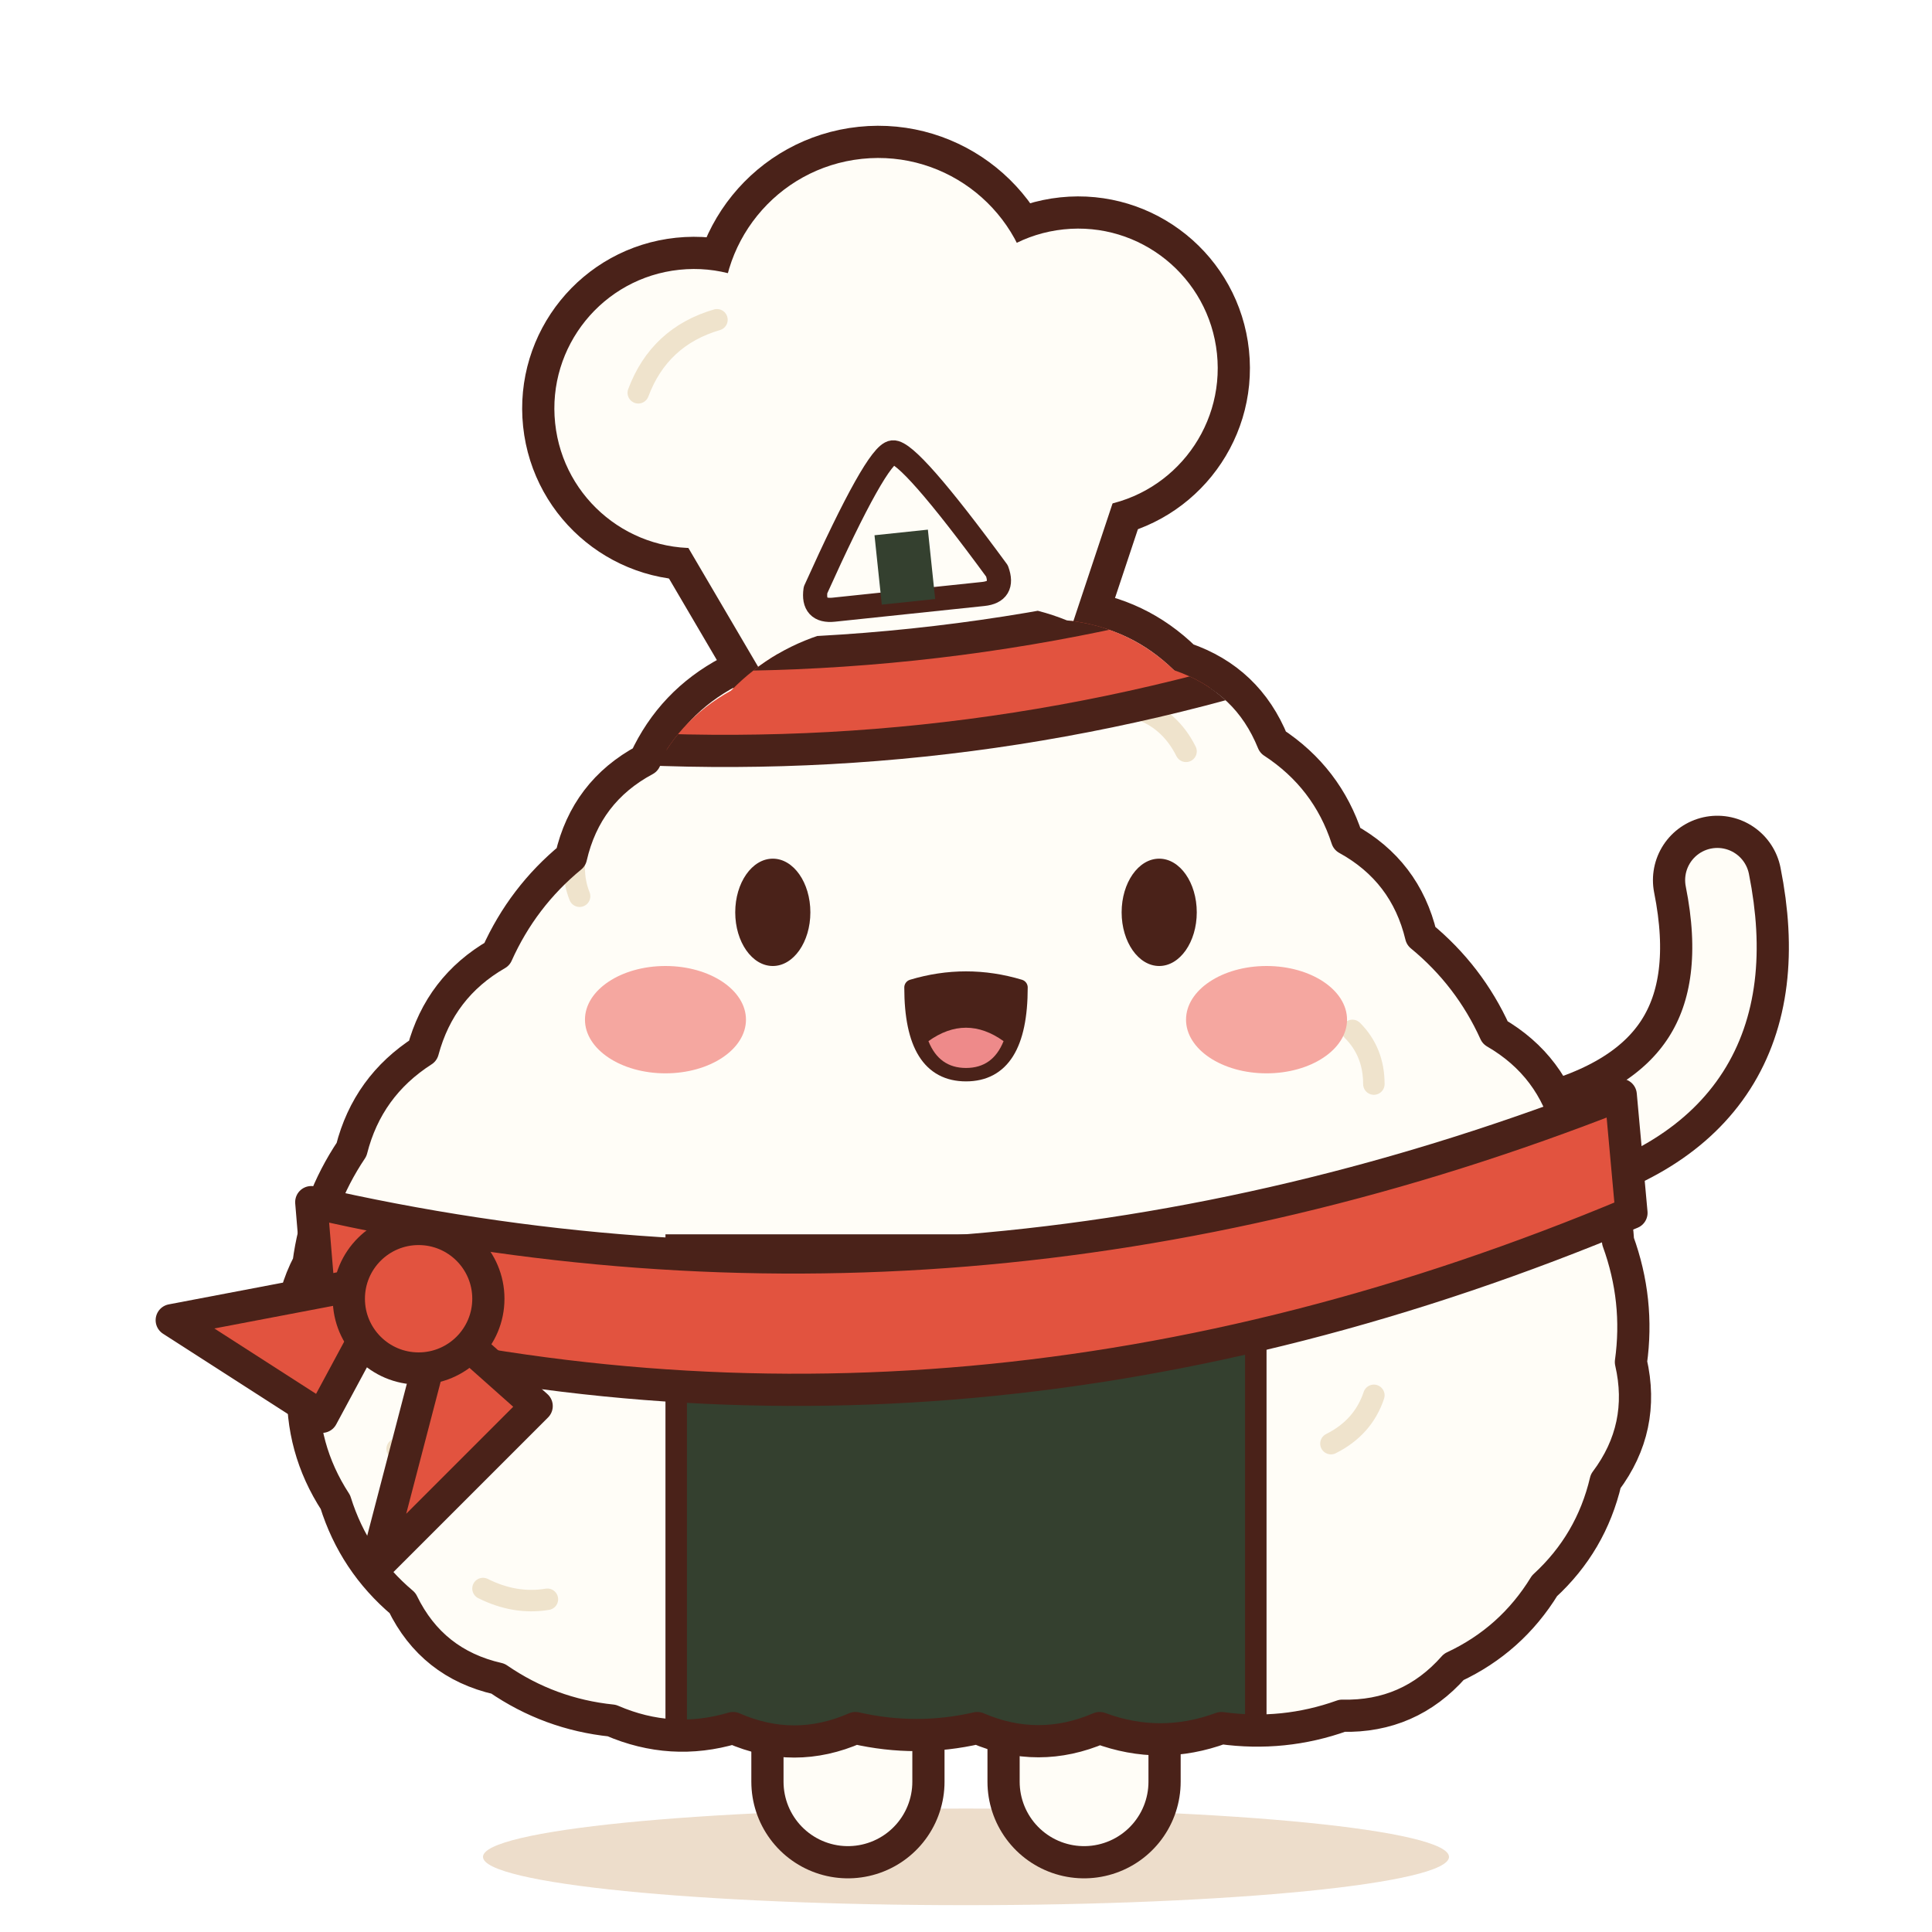
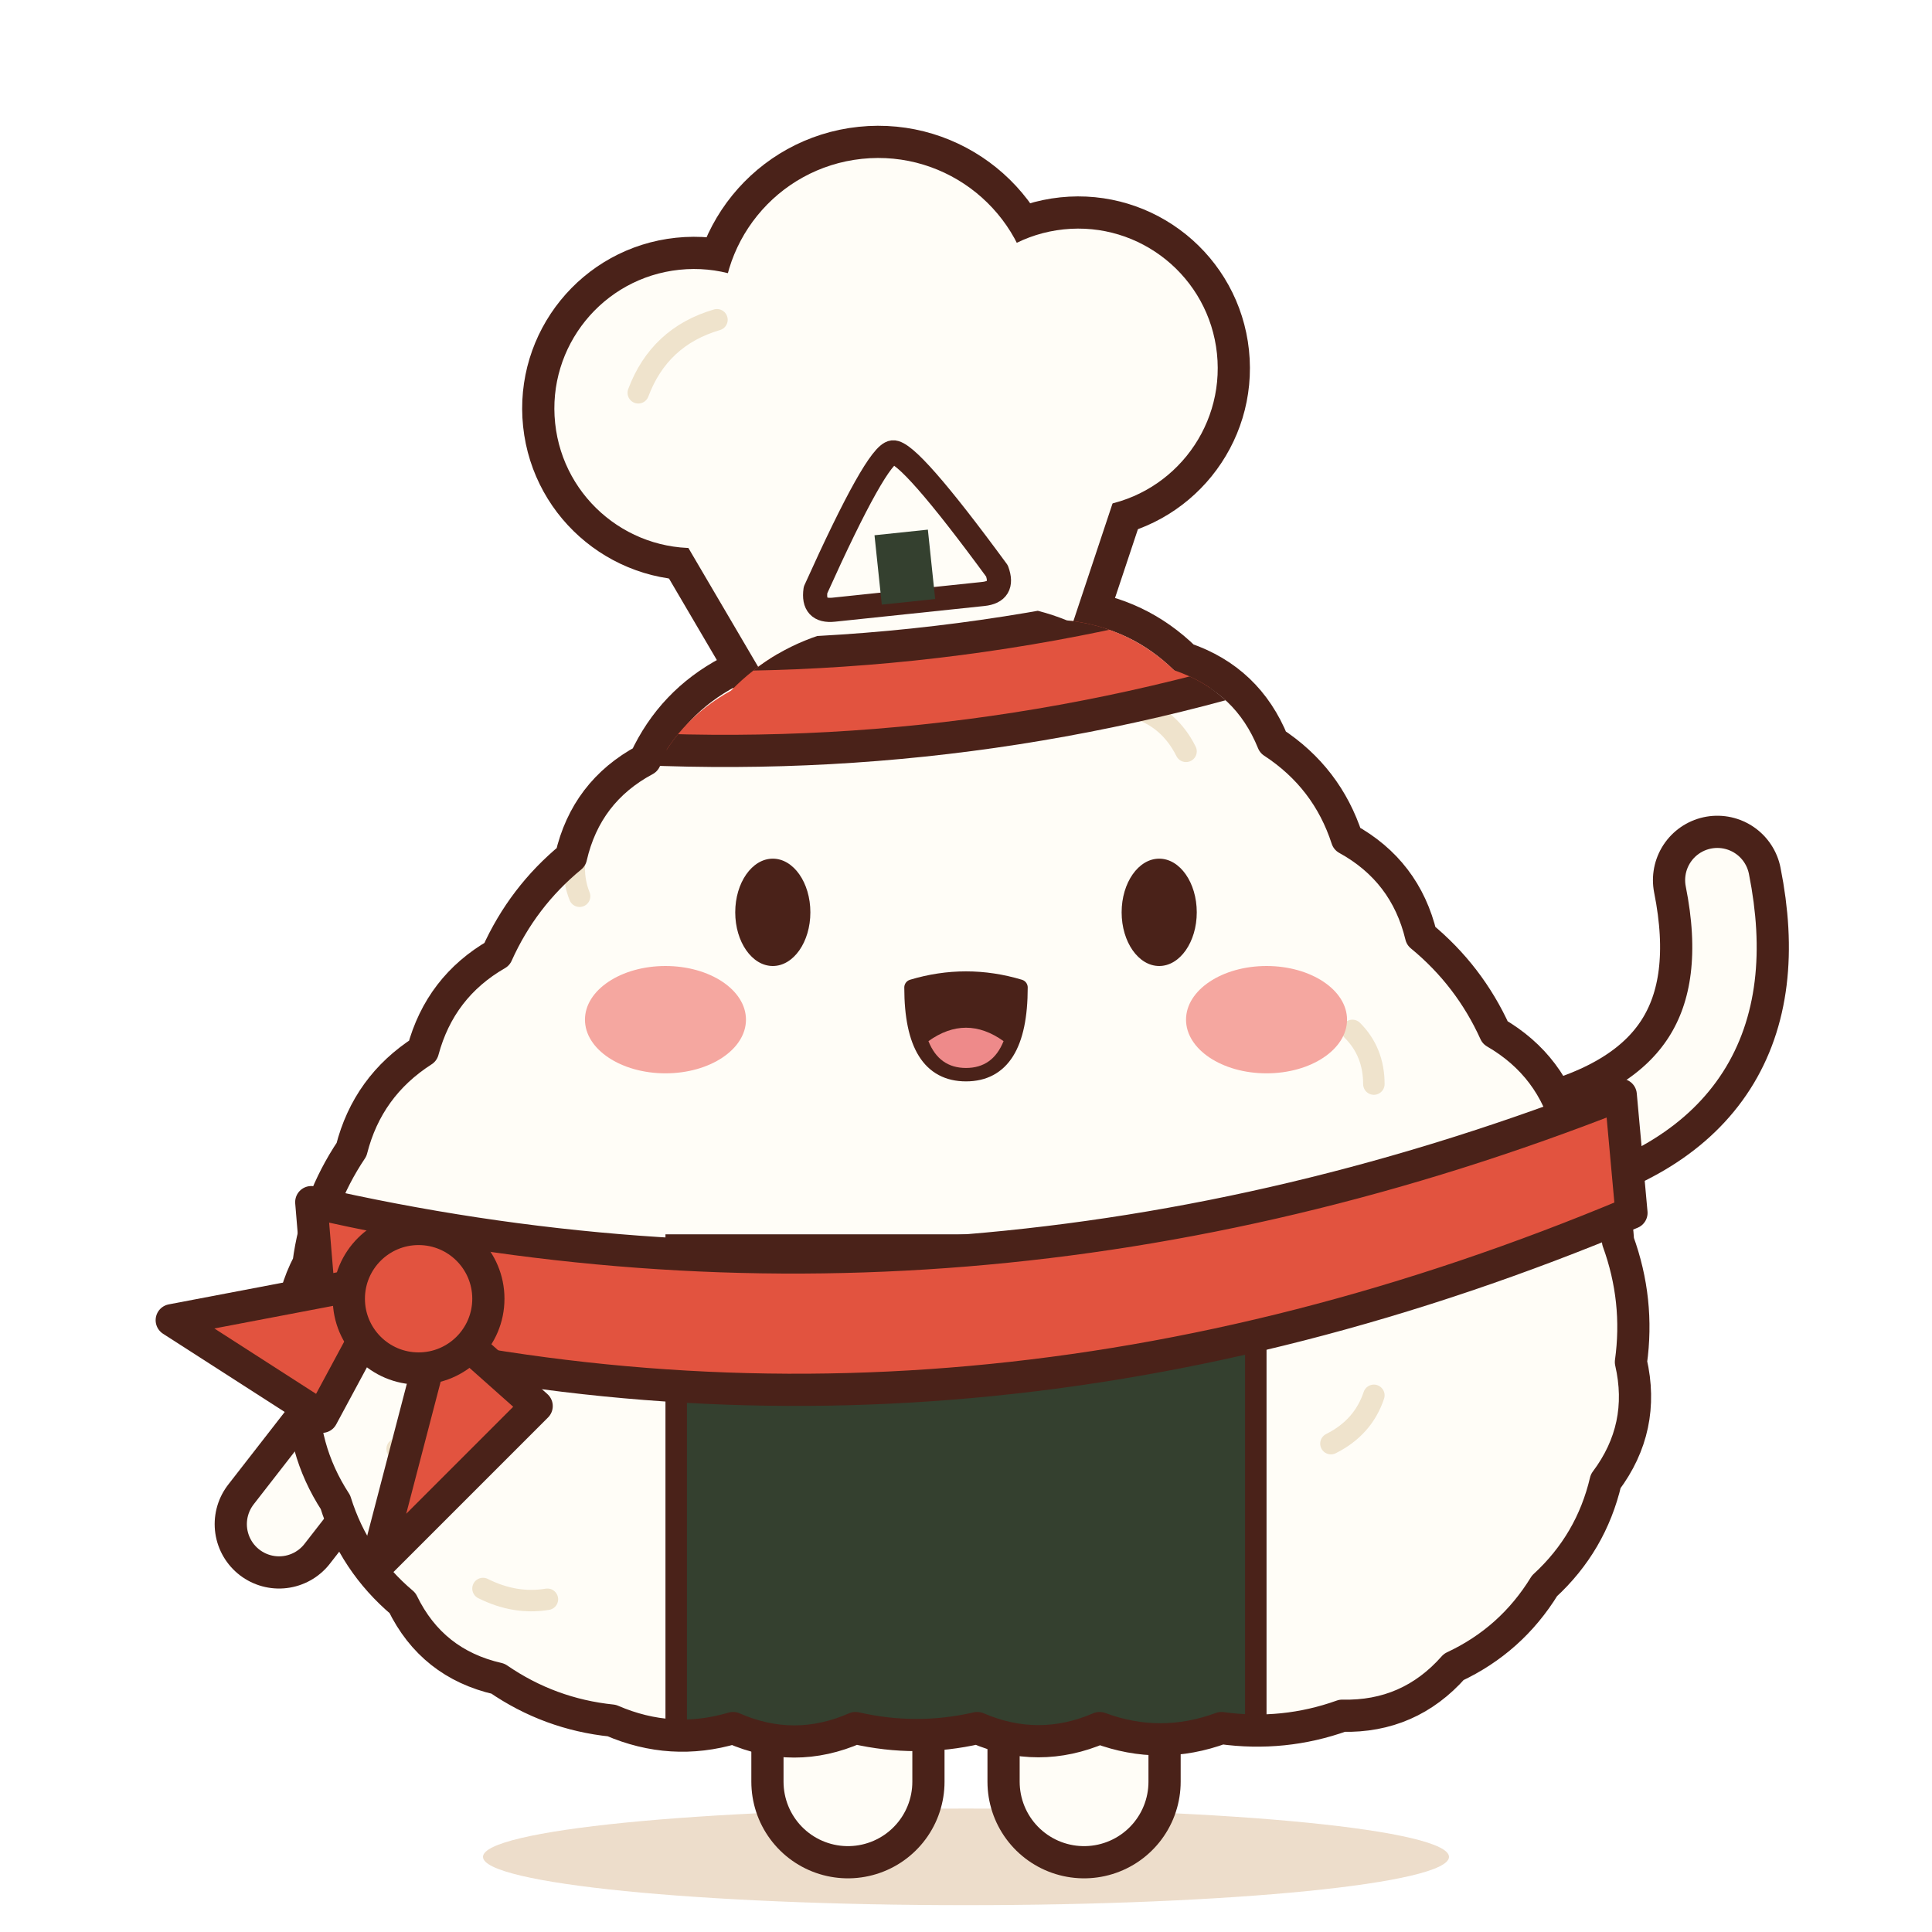
<svg xmlns="http://www.w3.org/2000/svg" viewBox="-30 0 360 360" width="360" height="360">
-   <defs>
-     <clipPath id="bodyClip">
-       <path d="M207.2 138.3 Q217.3 144.9 221.0 156.3 Q231.9 162.3 234.8 174.4 Q243.8 181.8 248.6 192.4 Q259.3 198.6 262.3 210.6 Q270.8 219.2 271.5 231.3 Q275.5 242.3 273.9 253.8 Q276.7 266.0 269.2 276.0 Q266.5 287.5 257.8 295.5 Q251.6 305.6 240.9 310.6 Q232.6 320.0 220.1 319.7 Q209.2 323.6 197.6 322.0 Q186.2 326.2 174.9 322.0 Q163.5 326.9 152.1 322.0 Q140.8 324.6 129.4 322.0 Q118.0 327.0 106.6 322.0 Q95.1 325.4 84.0 320.6 Q72.4 319.4 62.8 312.8 Q50.5 310.0 45.0 298.7 Q36.0 291.1 32.5 279.9 Q26.0 269.9 26.5 258.0 Q21.7 246.5 27.5 235.4 Q29.0 223.9 35.5 214.2 Q38.5 202.4 48.8 195.8 Q52.0 183.9 62.6 177.8 Q67.4 167.1 76.4 159.7 Q79.2 147.5 90.2 141.6 Q95.2 130.8 105.8 125.2 Q114.2 117.0 125.6 114.2 Q135.8 106.8 147.9 110.0 Q159.5 108.4 170.3 112.9 Q182.2 114.3 190.8 122.7 Q202.5 126.7 207.2 138.3Z" />
-     </clipPath>
-   </defs>
  <ellipse cx="150" cy="346" rx="90" ry="9" fill="#E8D4BE" opacity="0.8" />
  <path d="M128 314 L128 332" stroke="#4A2219" stroke-width="36" stroke-linecap="round" fill="none" />
-   <path d="M128 314 L128 332" stroke="#FFFDF7" stroke-width="24" stroke-linecap="round" fill="none" />
+   <path class="rice" d="M128 314 L128 332" stroke="#FFFDF7" stroke-width="24" stroke-linecap="round" fill="none" />
  <path d="M172 314 L172 332" stroke="#4A2219" stroke-width="36" stroke-linecap="round" fill="none" />
-   <path d="M172 314 L172 332" stroke="#FFFDF7" stroke-width="24" stroke-linecap="round" fill="none" />
+   <path class="rice" d="M172 314 L172 332" stroke="#FFFDF7" stroke-width="24" stroke-linecap="round" fill="none" />
+   <path d="M36 266 L22 284" stroke="#4A2219" stroke-width="24" stroke-linecap="round" fill="none" />
+   <path class="rice" d="M36 266 L22 284" stroke="#FFFDF7" stroke-width="12" stroke-linecap="round" fill="none" />
  <path d="M258 214 Q298 204 290 164" stroke="#4A2219" stroke-width="24" stroke-linecap="round" fill="none" />
-   <path d="M258 214 Q298 204 290 164" stroke="#FFFDF7" stroke-width="12" stroke-linecap="round" fill="none" />
-   <path d="M207.2 138.3 Q217.3 144.9 221.0 156.3 Q231.9 162.3 234.8 174.4 Q243.8 181.8 248.6 192.4 Q259.3 198.6 262.3 210.6 Q270.8 219.2 271.5 231.3 Q275.5 242.3 273.9 253.8 Q276.7 266.0 269.2 276.0 Q266.5 287.5 257.8 295.5 Q251.6 305.6 240.9 310.6 Q232.6 320.0 220.1 319.7 Q209.2 323.6 197.6 322.0 Q186.2 326.2 174.9 322.0 Q163.5 326.9 152.1 322.0 Q140.8 324.6 129.4 322.0 Q118.0 327.0 106.6 322.0 Q95.1 325.4 84.0 320.6 Q72.4 319.4 62.8 312.8 Q50.5 310.0 45.0 298.7 Q36.0 291.1 32.5 279.9 Q26.0 269.9 26.5 258.0 Q21.7 246.5 27.5 235.4 Q29.0 223.9 35.5 214.2 Q38.5 202.4 48.8 195.8 Q52.0 183.9 62.6 177.8 Q67.4 167.1 76.4 159.7 Q79.2 147.5 90.2 141.6 Q95.2 130.8 105.8 125.2 Q114.2 117.0 125.6 114.2 Q135.8 106.8 147.9 110.0 Q159.5 108.4 170.3 112.9 Q182.2 114.3 190.8 122.7 Q202.5 126.7 207.2 138.3Z" fill="#FFFDF7" />
-   <g clip-path="url(#bodyClip)">
-     <path d="M182 132 q6 2 9 8" fill="none" stroke="#EFE3CC" stroke-width="4" stroke-linecap="round" />
-     <path d="M78 156 q-2 6 0 11" fill="none" stroke="#EFE3CC" stroke-width="4" stroke-linecap="round" />
-     <path d="M222 192 q4 4 4 10" fill="none" stroke="#EFE3CC" stroke-width="4" stroke-linecap="round" />
-     <path d="M44 270 q6 4 12 3" fill="none" stroke="#EFE3CC" stroke-width="4" stroke-linecap="round" />
-     <path d="M226 260 q-2 6 -8 9" fill="none" stroke="#EFE3CC" stroke-width="4" stroke-linecap="round" />
-     <path d="M60 296 q6 3 12 2" fill="none" stroke="#EFE3CC" stroke-width="4" stroke-linecap="round" />
-     <rect x="96" y="232" width="108" height="114" fill="#34402F" stroke="#4A2219" stroke-width="4" />
-   </g>
+   <path class="rice" d="M258 214 Q298 204 290 164" stroke="#FFFDF7" stroke-width="12" stroke-linecap="round" fill="none" />
+   <path class="rice" d="M207.2 138.3 Q217.3 144.9 221.0 156.3 Q231.9 162.3 234.8 174.4 Q243.8 181.8 248.6 192.4 Q259.3 198.6 262.3 210.6 Q270.8 219.2 271.5 231.3 Q275.5 242.3 273.9 253.8 Q276.7 266.0 269.2 276.0 Q266.5 287.5 257.8 295.5 Q251.6 305.6 240.9 310.6 Q232.6 320.0 220.1 319.7 Q209.2 323.6 197.6 322.0 Q186.2 326.2 174.9 322.0 Q163.5 326.9 152.1 322.0 Q140.8 324.6 129.4 322.0 Q118.0 327.0 106.6 322.0 Q95.1 325.4 84.0 320.6 Q72.4 319.4 62.8 312.8 Q50.5 310.0 45.0 298.7 Q36.0 291.1 32.5 279.9 Q26.0 269.9 26.5 258.0 Q21.7 246.5 27.5 235.4 Q29.0 223.9 35.5 214.2 Q38.5 202.4 48.8 195.8 Q52.0 183.9 62.6 177.8 Q67.4 167.1 76.4 159.7 Q79.2 147.5 90.2 141.6 Q95.2 130.8 105.8 125.2 Q114.2 117.0 125.6 114.2 Q135.8 106.8 147.9 110.0 Q159.5 108.4 170.3 112.9 Q182.2 114.3 190.8 122.7 Q202.5 126.7 207.2 138.3Z" fill="#FFFDF7" />
+   <path d="M182 132 q6 2 9 8" fill="none" stroke="#EFE3CC" stroke-width="4" stroke-linecap="round" />
+   <path d="M78 156 q-2 6 0 11" fill="none" stroke="#EFE3CC" stroke-width="4" stroke-linecap="round" />
+   <path d="M222 192 q4 4 4 10" fill="none" stroke="#EFE3CC" stroke-width="4" stroke-linecap="round" />
+   <path d="M44 270 q6 4 12 3" fill="none" stroke="#EFE3CC" stroke-width="4" stroke-linecap="round" />
+   <path d="M226 260 q-2 6 -8 9" fill="none" stroke="#EFE3CC" stroke-width="4" stroke-linecap="round" />
+   <path d="M60 296 q6 3 12 2" fill="none" stroke="#EFE3CC" stroke-width="4" stroke-linecap="round" />
+   <path d="M203.36 322.46 L201.93 322.41 L200.49 322.31 L199.05 322.18 L197.6 322 L196.18 322.49 L194.75 322.92 L193.33 323.28 L191.91 323.57 L190.48 323.8 L189.06 323.97 L187.64 324.07 L186.22 324.1 L184.81 324.07 L183.39 323.97 L181.97 323.8 L180.56 323.57 L179.14 323.28 L177.73 322.92 L176.31 322.49 L174.9 322 L173.47 322.57 L172.05 323.07 L170.63 323.49 L169.2 323.84 L167.78 324.11 L166.35 324.3 L164.93 324.41 L163.5 324.45 L162.07 324.41 L160.65 324.3 L159.22 324.11 L157.8 323.84 L156.38 323.49 L154.95 323.07 L153.53 322.57 L152.1 322 L150.69 322.3 L149.27 322.57 L147.86 322.79 L146.44 322.98 L145.03 323.12 L143.61 323.22 L142.19 323.28 L140.78 323.3 L139.36 323.28 L137.94 323.22 L136.52 323.12 L135.09 322.98 L133.67 322.79 L132.25 322.57 L130.82 322.3 L129.4 322 L127.97 322.59 L126.55 323.09 L125.13 323.52 L123.7 323.88 L122.28 324.15 L120.85 324.34 L119.43 324.46 L118 324.5 L116.57 324.46 L115.15 324.34 L113.72 324.15 L112.3 323.88 L110.88 323.52 L109.45 323.09 L108.03 322.59 L106.6 322 L105.16 322.39 L103.73 322.72 L102.3 322.99 L100.88 323.19 L99.45 323.32 L98.03 323.4 L96.61 323.41 L95.2 323.35 L94 323.25 L94 230 L206 230 L206 322.43 L204.78 322.46Z" fill="#4A2219" />
+   <path d="M200.49 322.31 L199.05 322.18 L197.6 322 L196.18 322.49 L194.75 322.92 L193.33 323.28 L191.91 323.57 L190.48 323.8 L189.06 323.97 L187.64 324.07 L186.22 324.1 L184.81 324.07 L183.39 323.97 L181.97 323.8 L180.56 323.57 L179.14 323.28 L177.73 322.92 L176.31 322.49 L174.9 322 L173.47 322.57 L172.05 323.07 L170.63 323.49 L169.2 323.84 L167.78 324.11 L166.35 324.3 L164.93 324.41 L163.5 324.45 L162.07 324.41 L160.65 324.3 L159.22 324.11 L157.8 323.84 L156.38 323.49 L154.95 323.07 L153.53 322.57 L152.1 322 L150.69 322.3 L149.27 322.57 L147.86 322.79 L146.44 322.98 L145.03 323.12 L143.61 323.22 L142.19 323.28 L140.78 323.3 L139.36 323.28 L137.94 323.22 L136.52 323.12 L135.09 322.98 L133.67 322.79 L132.25 322.57 L130.82 322.3 L129.4 322 L127.97 322.59 L126.55 323.09 L125.13 323.52 L123.7 323.88 L122.28 324.15 L120.85 324.34 L119.43 324.46 L118 324.5 L116.57 324.46 L115.15 324.34 L113.72 324.15 L112.3 323.88 L110.88 323.52 L109.45 323.09 L108.03 322.59 L106.6 322 L105.16 322.39 L103.73 322.72 L102.3 322.99 L100.88 323.19 L99.45 323.32 L98.03 323.4 L98 323.4 L98 234 L202 234 L202 322.41 L201.93 322.41Z" fill="#34402F" />
  <path d="M207.2 138.3 Q217.3 144.9 221.0 156.3 Q231.9 162.3 234.8 174.4 Q243.8 181.8 248.6 192.4 Q259.3 198.6 262.3 210.6 Q270.8 219.2 271.5 231.3 Q275.5 242.3 273.9 253.8 Q276.7 266.0 269.2 276.0 Q266.5 287.5 257.8 295.5 Q251.6 305.6 240.9 310.6 Q232.6 320.0 220.1 319.7 Q209.2 323.6 197.6 322.0 Q186.2 326.2 174.9 322.0 Q163.5 326.9 152.1 322.0 Q140.8 324.6 129.4 322.0 Q118.0 327.0 106.6 322.0 Q95.1 325.4 84.0 320.6 Q72.4 319.4 62.8 312.8 Q50.5 310.0 45.0 298.7 Q36.0 291.1 32.5 279.9 Q26.0 269.9 26.5 258.0 Q21.7 246.5 27.5 235.4 Q29.0 223.9 35.5 214.2 Q38.5 202.4 48.8 195.8 Q52.0 183.9 62.6 177.8 Q67.4 167.1 76.4 159.7 Q79.2 147.5 90.2 141.6 Q95.2 130.8 105.8 125.2 Q114.2 117.0 125.6 114.2 Q135.8 106.8 147.9 110.0 Q159.5 108.4 170.3 112.9 Q182.2 114.3 190.8 122.7 Q202.5 126.7 207.2 138.3Z" fill="none" stroke="#4A2219" stroke-width="6" stroke-linejoin="round" />
-   <ellipse cx="94" cy="190" rx="15" ry="10" fill="#F5A7A0" />
-   <ellipse cx="206" cy="190" rx="15" ry="10" fill="#F5A7A0" />
+   <ellipse class="cheek" cx="94" cy="190" rx="15" ry="10" fill="#F5A7A0" />
+   <ellipse class="cheek" cx="206" cy="190" rx="15" ry="10" fill="#F5A7A0" />
  <path d="M28 224 Q150 252 272 204 L274 226 Q150 278 30 248Z" fill="#E2533F" stroke="#4A2219" stroke-width="6" stroke-linejoin="round" />
  <path d="M44 238 L2 246 L30 264Z" fill="#E2533F" stroke="#4A2219" stroke-width="6" stroke-linejoin="round" />
  <path d="M52 246 L40 292 L70 262Z" fill="#E2533F" stroke="#4A2219" stroke-width="6" stroke-linejoin="round" />
  <circle cx="48" cy="242" r="13" fill="#E2533F" stroke="#4A2219" stroke-width="6" />
  <defs>
    <clipPath id="headInner">
      <path d="M204.8 140.1 Q214.7 146.5 218.3 157.7 Q229.0 163.4 231.7 175.3 Q240.5 182.5 245.2 192.9 Q255.7 198.8 258.6 210.5 Q267.2 218.6 268.1 230.4 Q272.3 240.9 271.0 252.2 Q274.1 264.1 266.7 273.9 Q264.3 285.2 255.9 293.1 Q250.0 303.0 239.5 307.9 Q231.6 317.2 219.4 316.8 Q208.7 320.7 197.4 319.0 Q186.3 323.2 175.3 319.0 Q164.2 323.9 153.1 319.0 Q142.0 321.6 131.0 319.0 Q119.9 324.0 108.8 319.0 Q97.6 322.6 86.7 318.1 Q75.3 317.3 65.8 311.0 Q53.8 308.7 48.2 297.8 Q39.3 290.5 35.7 279.6 Q29.1 270.0 29.5 258.4 Q24.7 247.2 30.4 236.4 Q31.7 225.1 38.1 215.7 Q41.0 204.2 51.1 197.8 Q54.1 186.2 64.5 180.2 Q69.1 169.8 78.0 162.6 Q80.6 150.7 91.4 145.0 Q96.0 134.3 106.2 128.7 Q114.2 120.5 125.3 117.6 Q135.0 110.0 146.9 113.1 Q158.2 111.3 168.8 115.6 Q180.4 116.8 188.8 124.9 Q200.3 128.8 204.8 140.1Z" />
    </clipPath>
  </defs>
  <g transform="translate(-8 0) rotate(-6 150 138)">
    <g fill="#4A2219" stroke="#4A2219" stroke-width="12" stroke-linejoin="round">
      <circle cx="114" cy="72" r="26" />
      <circle cx="150" cy="58" r="29" />
      <circle cx="186" cy="72" r="26" />
      <polygon points="100.4,76 199.6,76 176,128 124,128" />
    </g>
    <g fill="#FFFDF7">
      <circle cx="114" cy="72" r="26" />
      <circle cx="150" cy="58" r="29" />
      <circle cx="186" cy="72" r="26" />
      <polygon points="100.4,76 199.6,76 176,128 124,128" />
    </g>
    <path d="M104 68 Q109 58 120 56" fill="none" stroke="#EFE3CC" stroke-width="4" stroke-linecap="round" />
    <path d="M150 84 Q153 84 167 108 Q168 112 164 112 L136 112 Q132 112 133 108 Q147 84 150 84Z" fill="#FFFDF7" stroke="#4A2219" stroke-width="4.5" stroke-linejoin="round" />
    <rect x="145" y="99" width="10" height="13" fill="#34402F" />
  </g>
  <g clip-path="url(#headInner)">
    <g transform="translate(-8 0) rotate(-6 150 138)">
      <path d="M80 131 Q150 145 220 131 L220 113 Q150 127 80 113Z" fill="#E2533F" stroke="#4A2219" stroke-width="6" stroke-linejoin="round" />
    </g>
  </g>
-   <ellipse cx="114" cy="170" rx="7" ry="10" fill="#4A2219" />
-   <ellipse cx="186" cy="170" rx="7" ry="10" fill="#4A2219" />
-   <path d="M140 184 Q150 181 160 184 Q160 200 150 200 Q140 200 140 184Z" fill="#4A2219" stroke="#4A2219" stroke-width="3" stroke-linejoin="round" />
-   <path d="M143 194 Q150 189 157 194 Q155 199 150 199 Q145 199 143 194Z" fill="#EE8A8A" />
+   <g id="eyes">
+     <ellipse cx="114" cy="170" rx="7" ry="10" fill="#4A2219" />
+     <ellipse cx="186" cy="170" rx="7" ry="10" fill="#4A2219" />
+   </g>
+   <g id="mouth">
+     <path d="M140 184 Q150 181 160 184 Q160 200 150 200 Q140 200 140 184Z" fill="#4A2219" stroke="#4A2219" stroke-width="3" stroke-linejoin="round" />
+     <path d="M143 194 Q150 189 157 194 Q155 199 150 199 Q145 199 143 194Z" fill="#EE8A8A" />
+   </g>
</svg>
